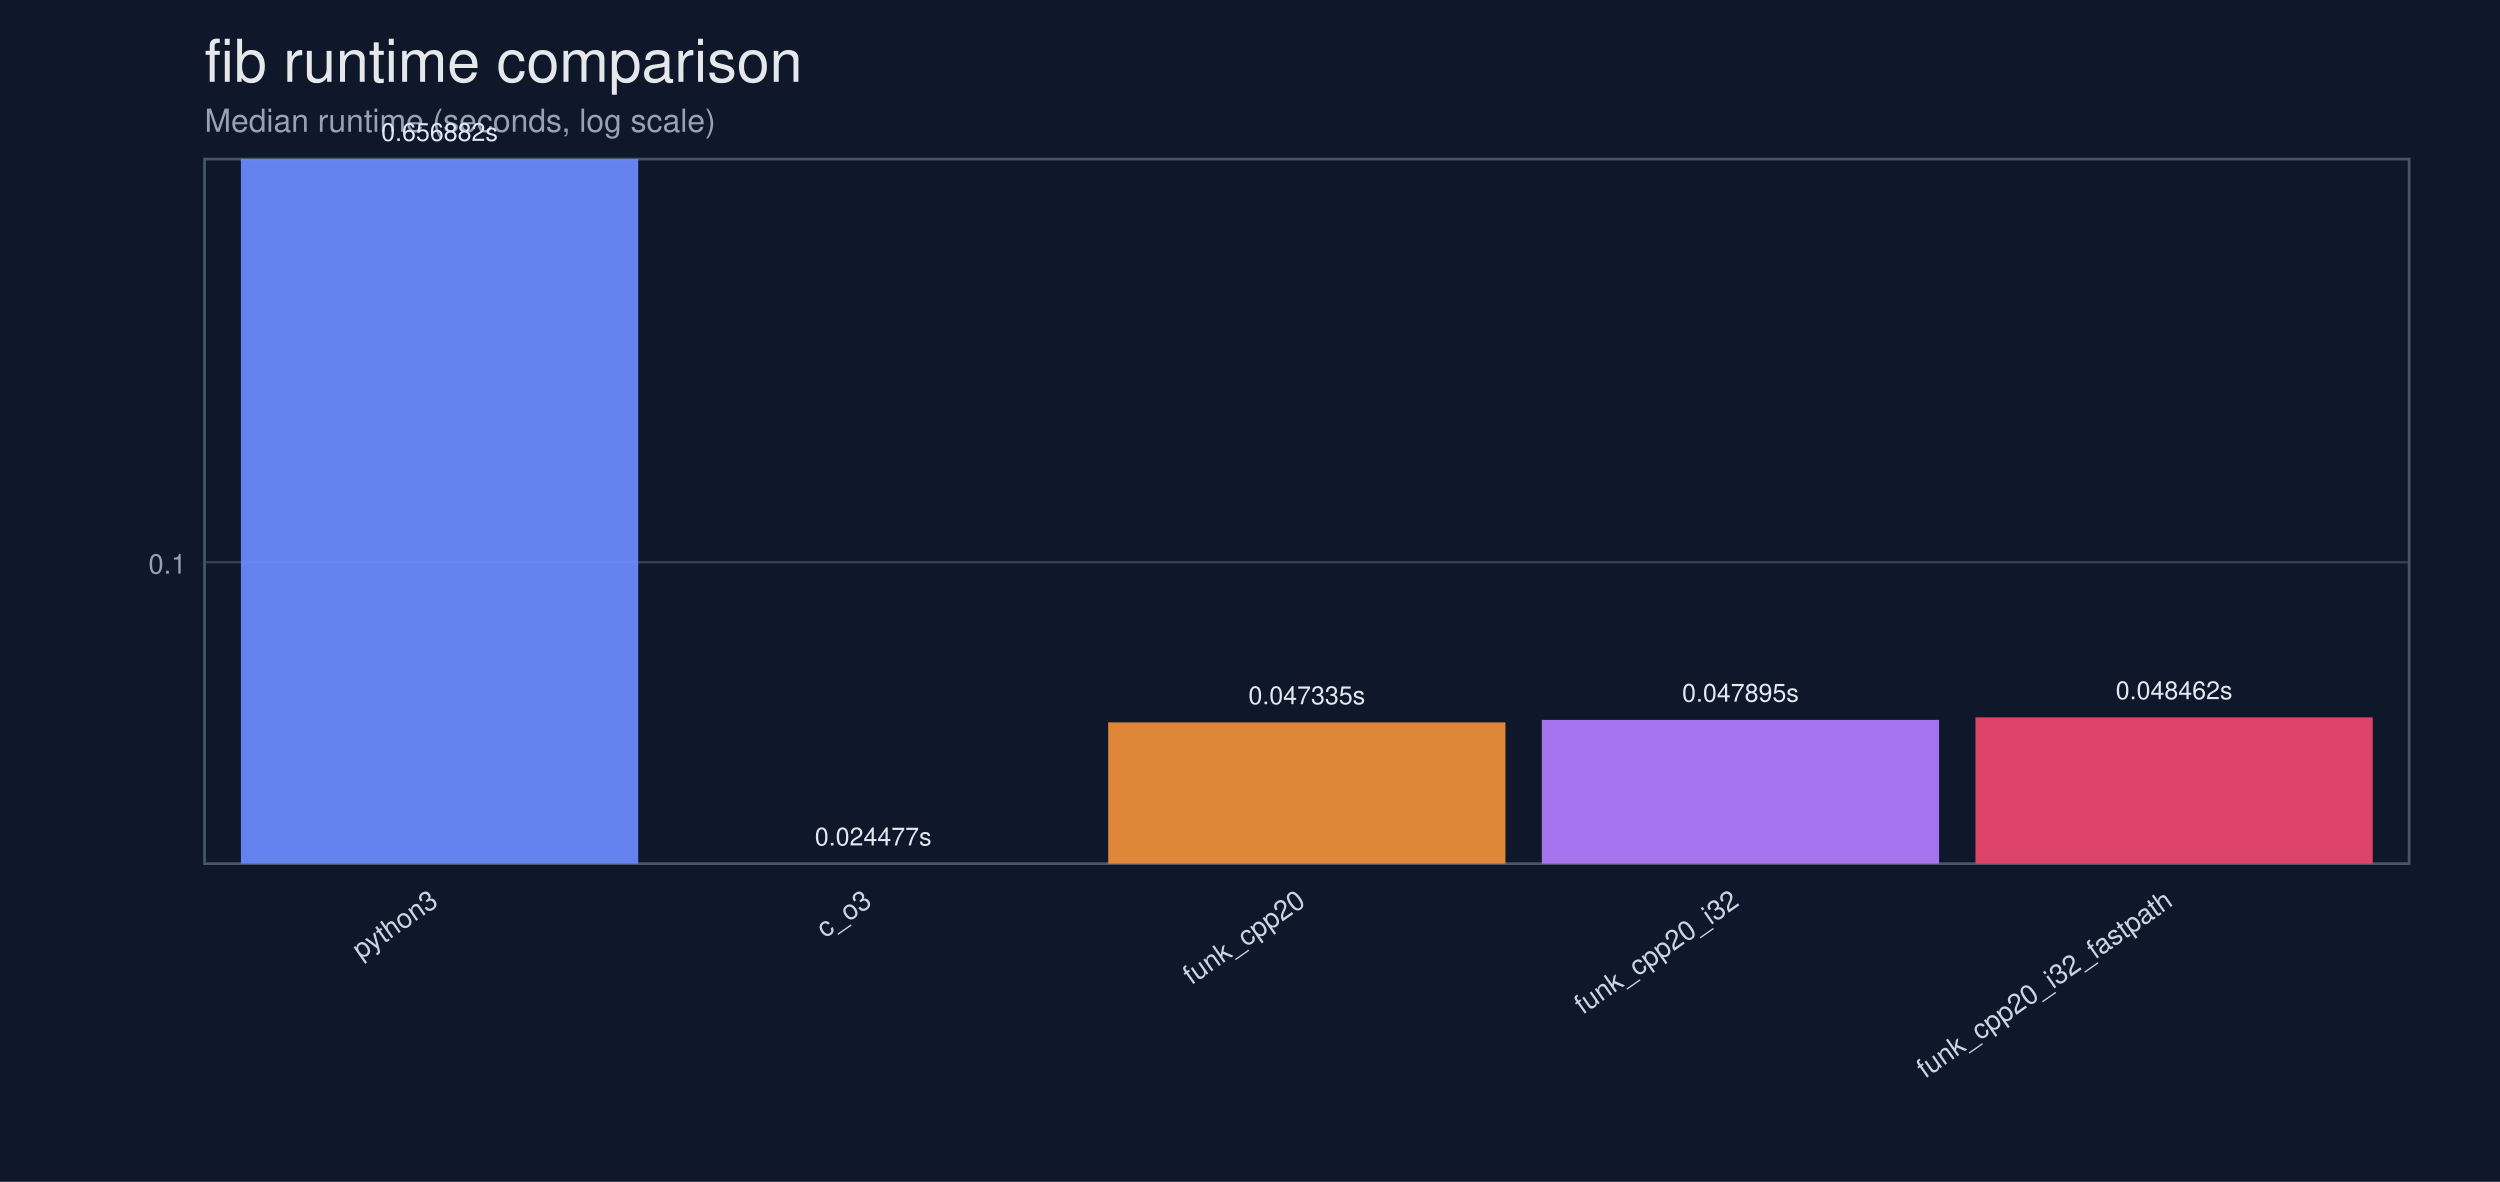
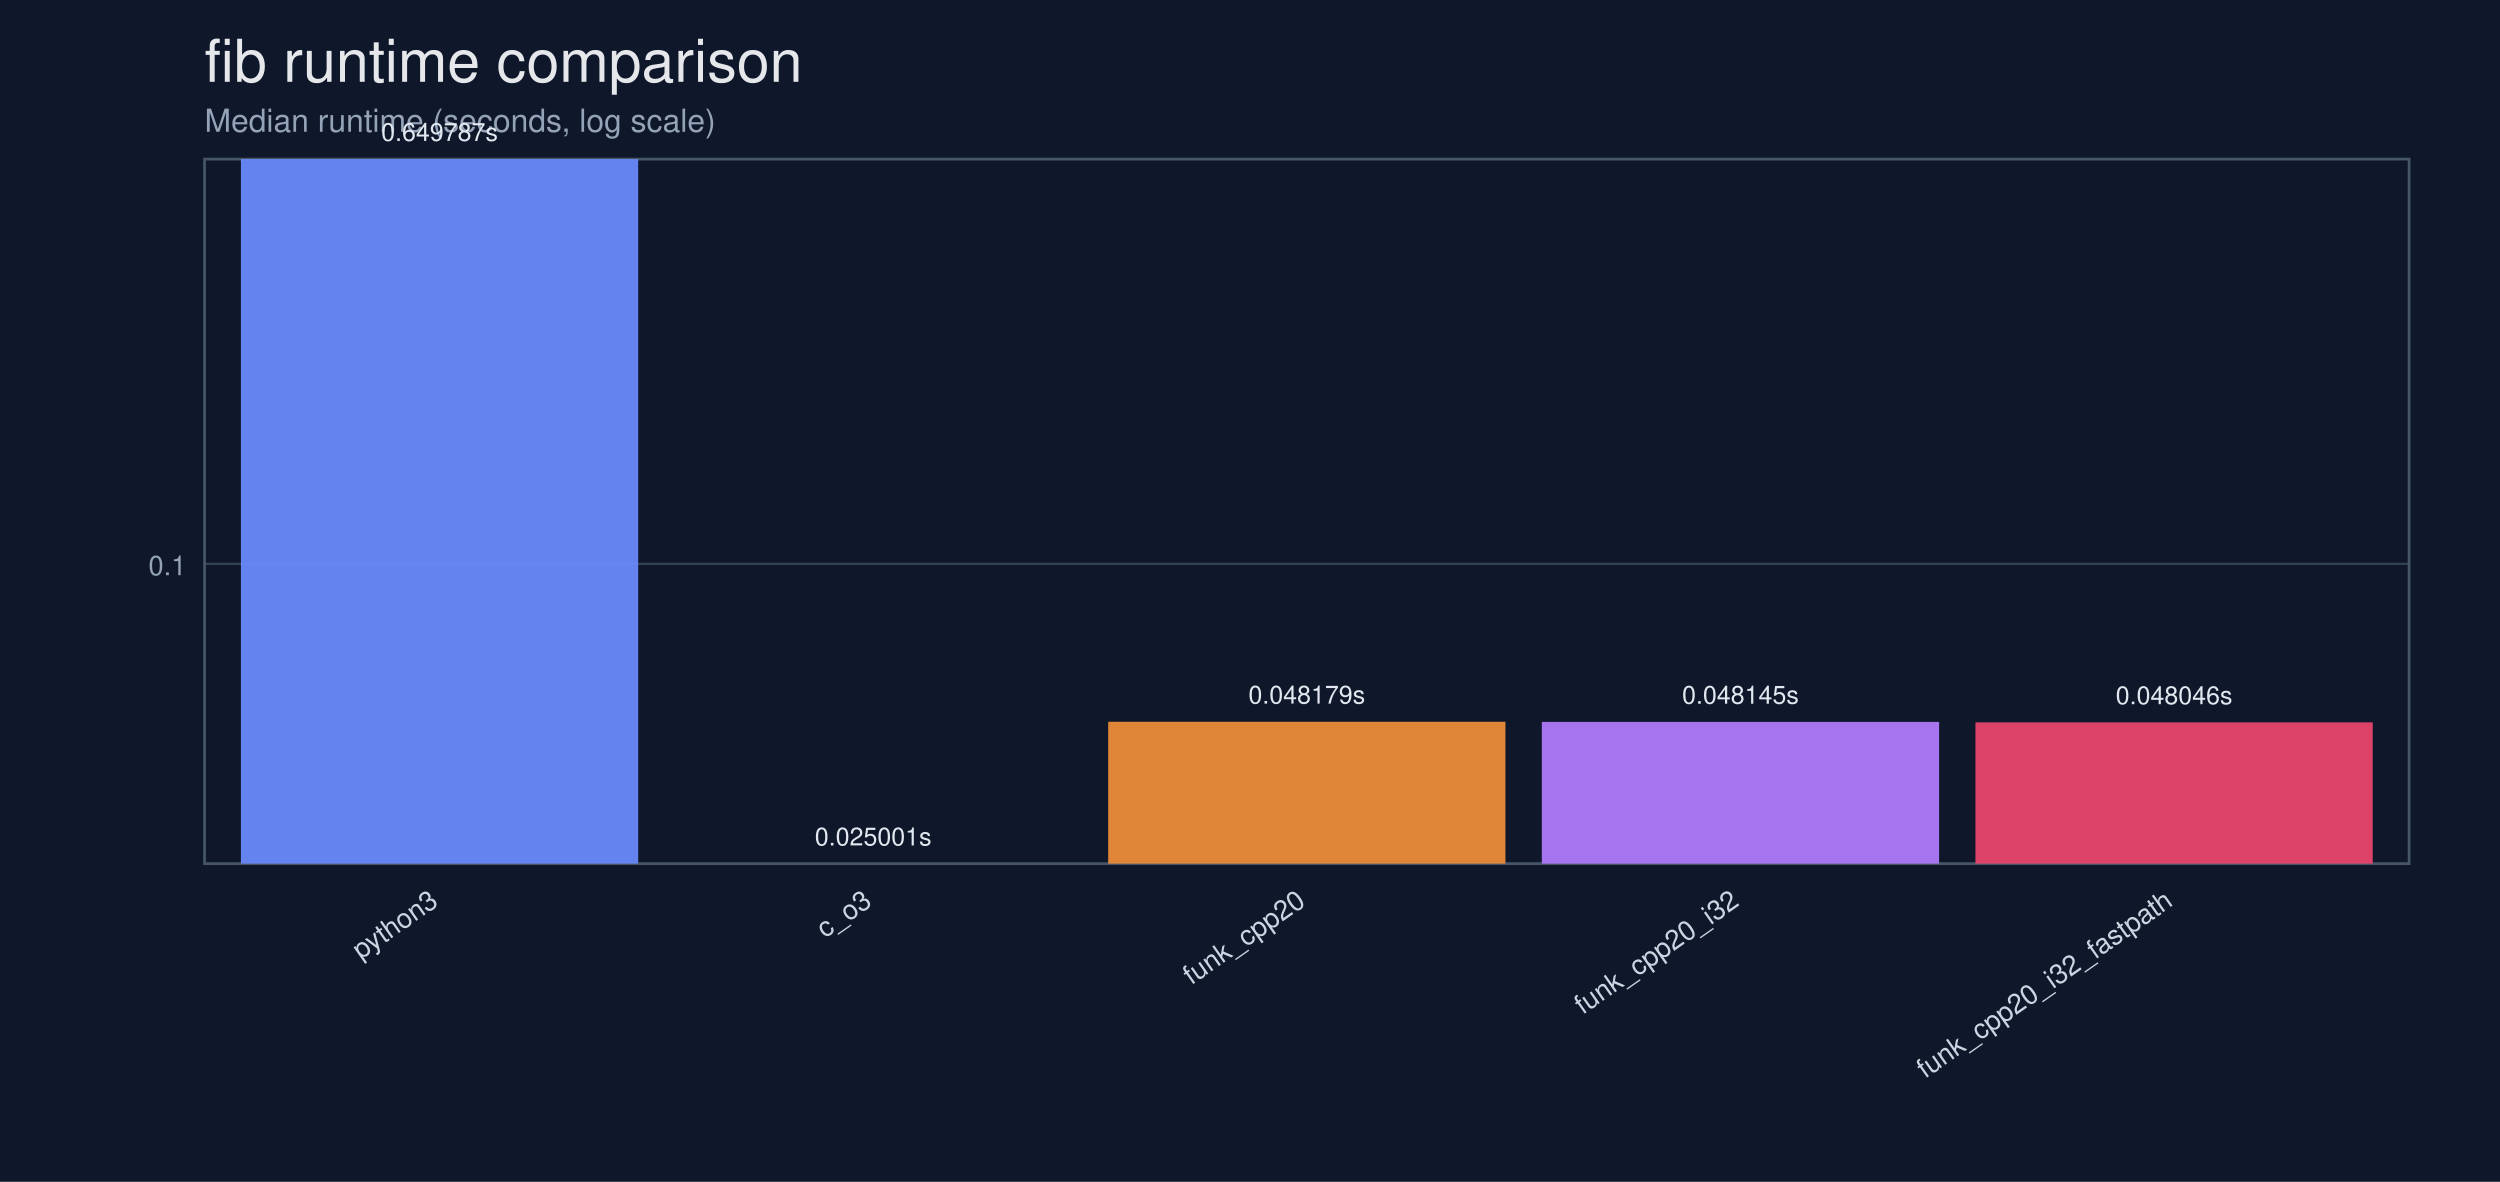
<svg xmlns="http://www.w3.org/2000/svg" width="1100" height="520" viewBox="0 0 1100 520">
  <rect width="100%" height="100%" fill="#0f172a" />
  <text x="90" y="36" fill="#e5e7eb" font-size="26" font-family="Helvetica, Arial">fib runtime comparison</text>
  <text x="90" y="58" fill="#94a3b8" font-size="14" font-family="Helvetica, Arial">Median runtime (seconds, log scale)</text>
-   <line x1="90" y1="247.38" x2="1060" y2="247.38" stroke="#334155" stroke-width="1" />
-   <text x="82" y="252.38" text-anchor="end" fill="#94a3b8" font-size="12" font-family="Helvetica, Arial">0.1</text>
+   <line x1="90" y1="248.09" x2="1060" y2="248.09" stroke="#334155" stroke-width="1" />
+   <text x="82" y="253.09" text-anchor="end" fill="#94a3b8" font-size="12" font-family="Helvetica, Arial">0.1</text>
  <rect x="90" y="70" width="970" height="310" fill="none" stroke="#475569" stroke-width="1.2" />
  <rect x="106.00" y="70.00" width="174.80" height="310.00" fill="#6c8cff" opacity="0.92" />
-   <text x="193.40" y="62.00" text-anchor="middle" fill="#e2e8f0" font-size="11" font-family="Helvetica, Arial">0.656882s</text>
+   <text x="193.40" y="62.00" text-anchor="middle" fill="#e2e8f0" font-size="11" font-family="Helvetica, Arial">0.649787s</text>
  <text x="193.40" y="398.00" text-anchor="end" transform="rotate(-35 193.40,398.00)" fill="#cbd5e1" font-size="12" font-family="Helvetica, Arial">python3</text>
  <rect x="296.80" y="380.00" width="174.80" height="0.00" fill="#46b3a9" opacity="0.92" />
-   <text x="384.20" y="372.00" text-anchor="middle" fill="#e2e8f0" font-size="11" font-family="Helvetica, Arial">0.024477s</text>
+   <text x="384.20" y="372.00" text-anchor="middle" fill="#e2e8f0" font-size="11" font-family="Helvetica, Arial">0.025001s</text>
  <text x="384.20" y="398.00" text-anchor="end" transform="rotate(-35 384.20,398.00)" fill="#cbd5e1" font-size="12" font-family="Helvetica, Arial">c_o3</text>
-   <rect x="487.60" y="317.85" width="174.80" height="62.15" fill="#f28f3b" opacity="0.92" />
-   <text x="575.00" y="309.85" text-anchor="middle" fill="#e2e8f0" font-size="11" font-family="Helvetica, Arial">0.047335s</text>
+   <rect x="487.60" y="317.58" width="174.80" height="62.42" fill="#f28f3b" opacity="0.92" />
+   <text x="575.00" y="309.58" text-anchor="middle" fill="#e2e8f0" font-size="11" font-family="Helvetica, Arial">0.048179s</text>
  <text x="575.00" y="398.00" text-anchor="end" transform="rotate(-35 575.00,398.00)" fill="#cbd5e1" font-size="12" font-family="Helvetica, Arial">funk_cpp20</text>
-   <rect x="678.40" y="316.74" width="174.80" height="63.26" fill="#b27cff" opacity="0.92" />
-   <text x="765.80" y="308.74" text-anchor="middle" fill="#e2e8f0" font-size="11" font-family="Helvetica, Arial">0.047895s</text>
+   <rect x="678.40" y="317.64" width="174.80" height="62.36" fill="#b27cff" opacity="0.92" />
+   <text x="765.80" y="309.64" text-anchor="middle" fill="#e2e8f0" font-size="11" font-family="Helvetica, Arial">0.048145s</text>
  <text x="765.80" y="398.00" text-anchor="end" transform="rotate(-35 765.80,398.00)" fill="#cbd5e1" font-size="12" font-family="Helvetica, Arial">funk_cpp20_i32</text>
-   <rect x="869.20" y="315.64" width="174.80" height="64.36" fill="#ef476f" opacity="0.92" />
-   <text x="956.60" y="307.64" text-anchor="middle" fill="#e2e8f0" font-size="11" font-family="Helvetica, Arial">0.048462s</text>
+   <rect x="869.20" y="317.84" width="174.80" height="62.16" fill="#ef476f" opacity="0.92" />
+   <text x="956.60" y="309.84" text-anchor="middle" fill="#e2e8f0" font-size="11" font-family="Helvetica, Arial">0.048046s</text>
  <text x="956.60" y="398.00" text-anchor="end" transform="rotate(-35 956.60,398.00)" fill="#cbd5e1" font-size="12" font-family="Helvetica, Arial">funk_cpp20_i32_fastpath</text>
</svg>
